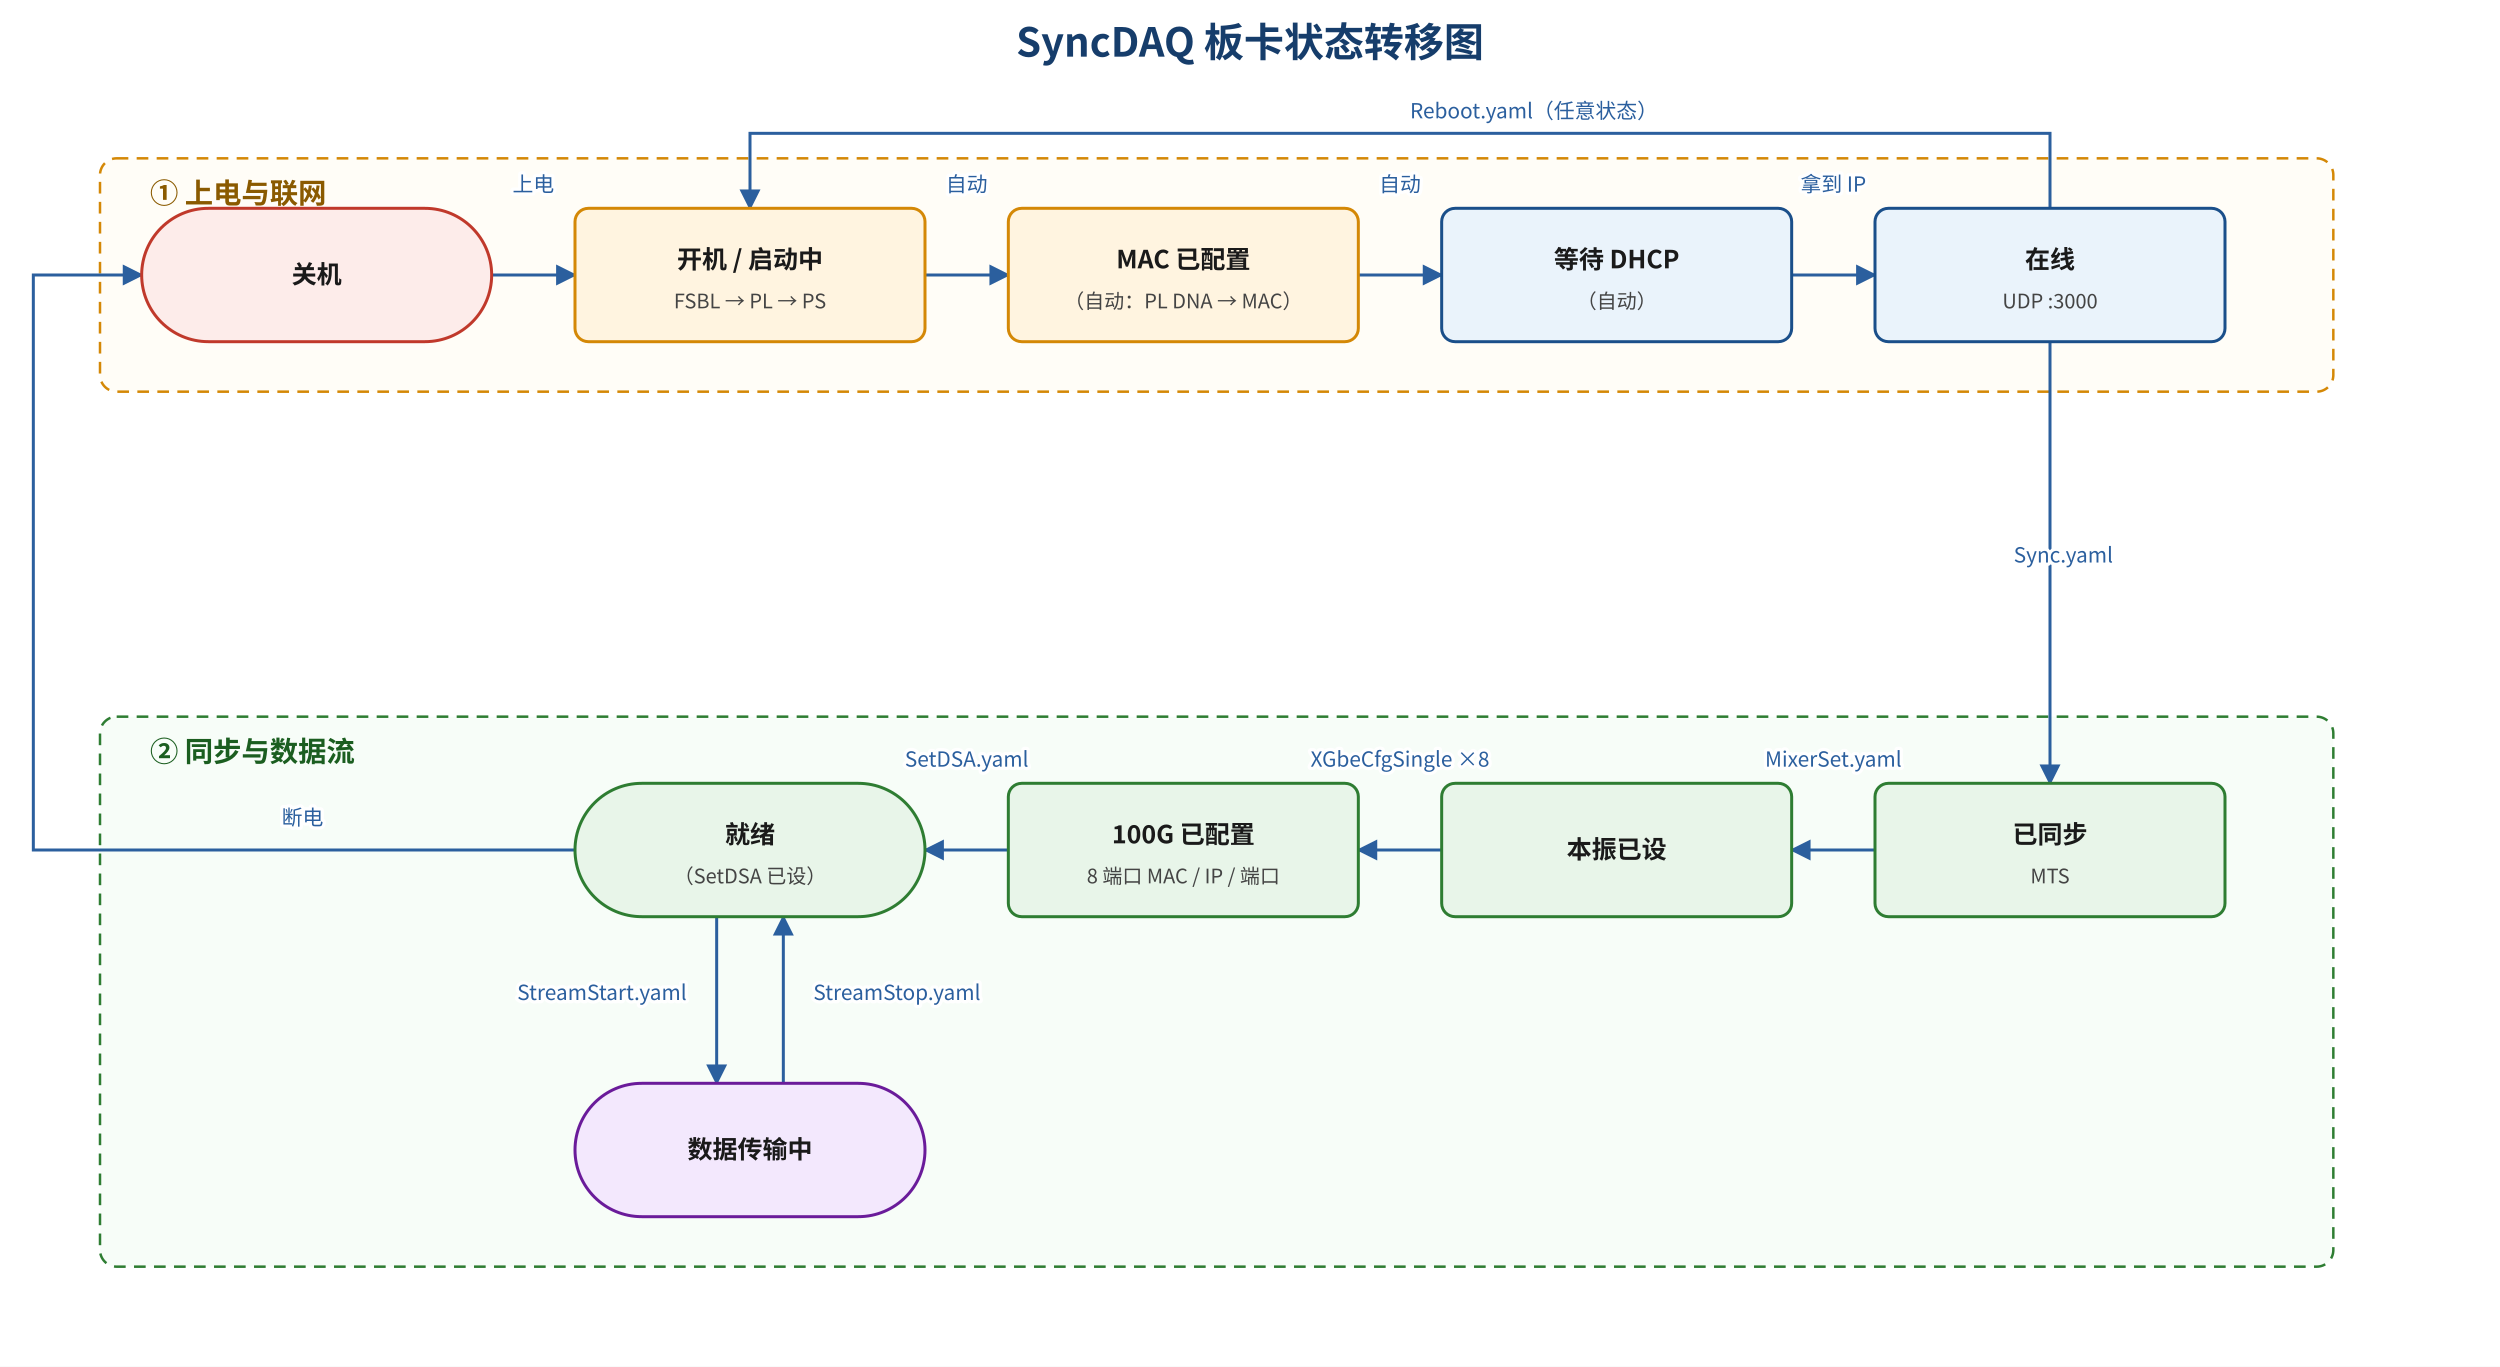
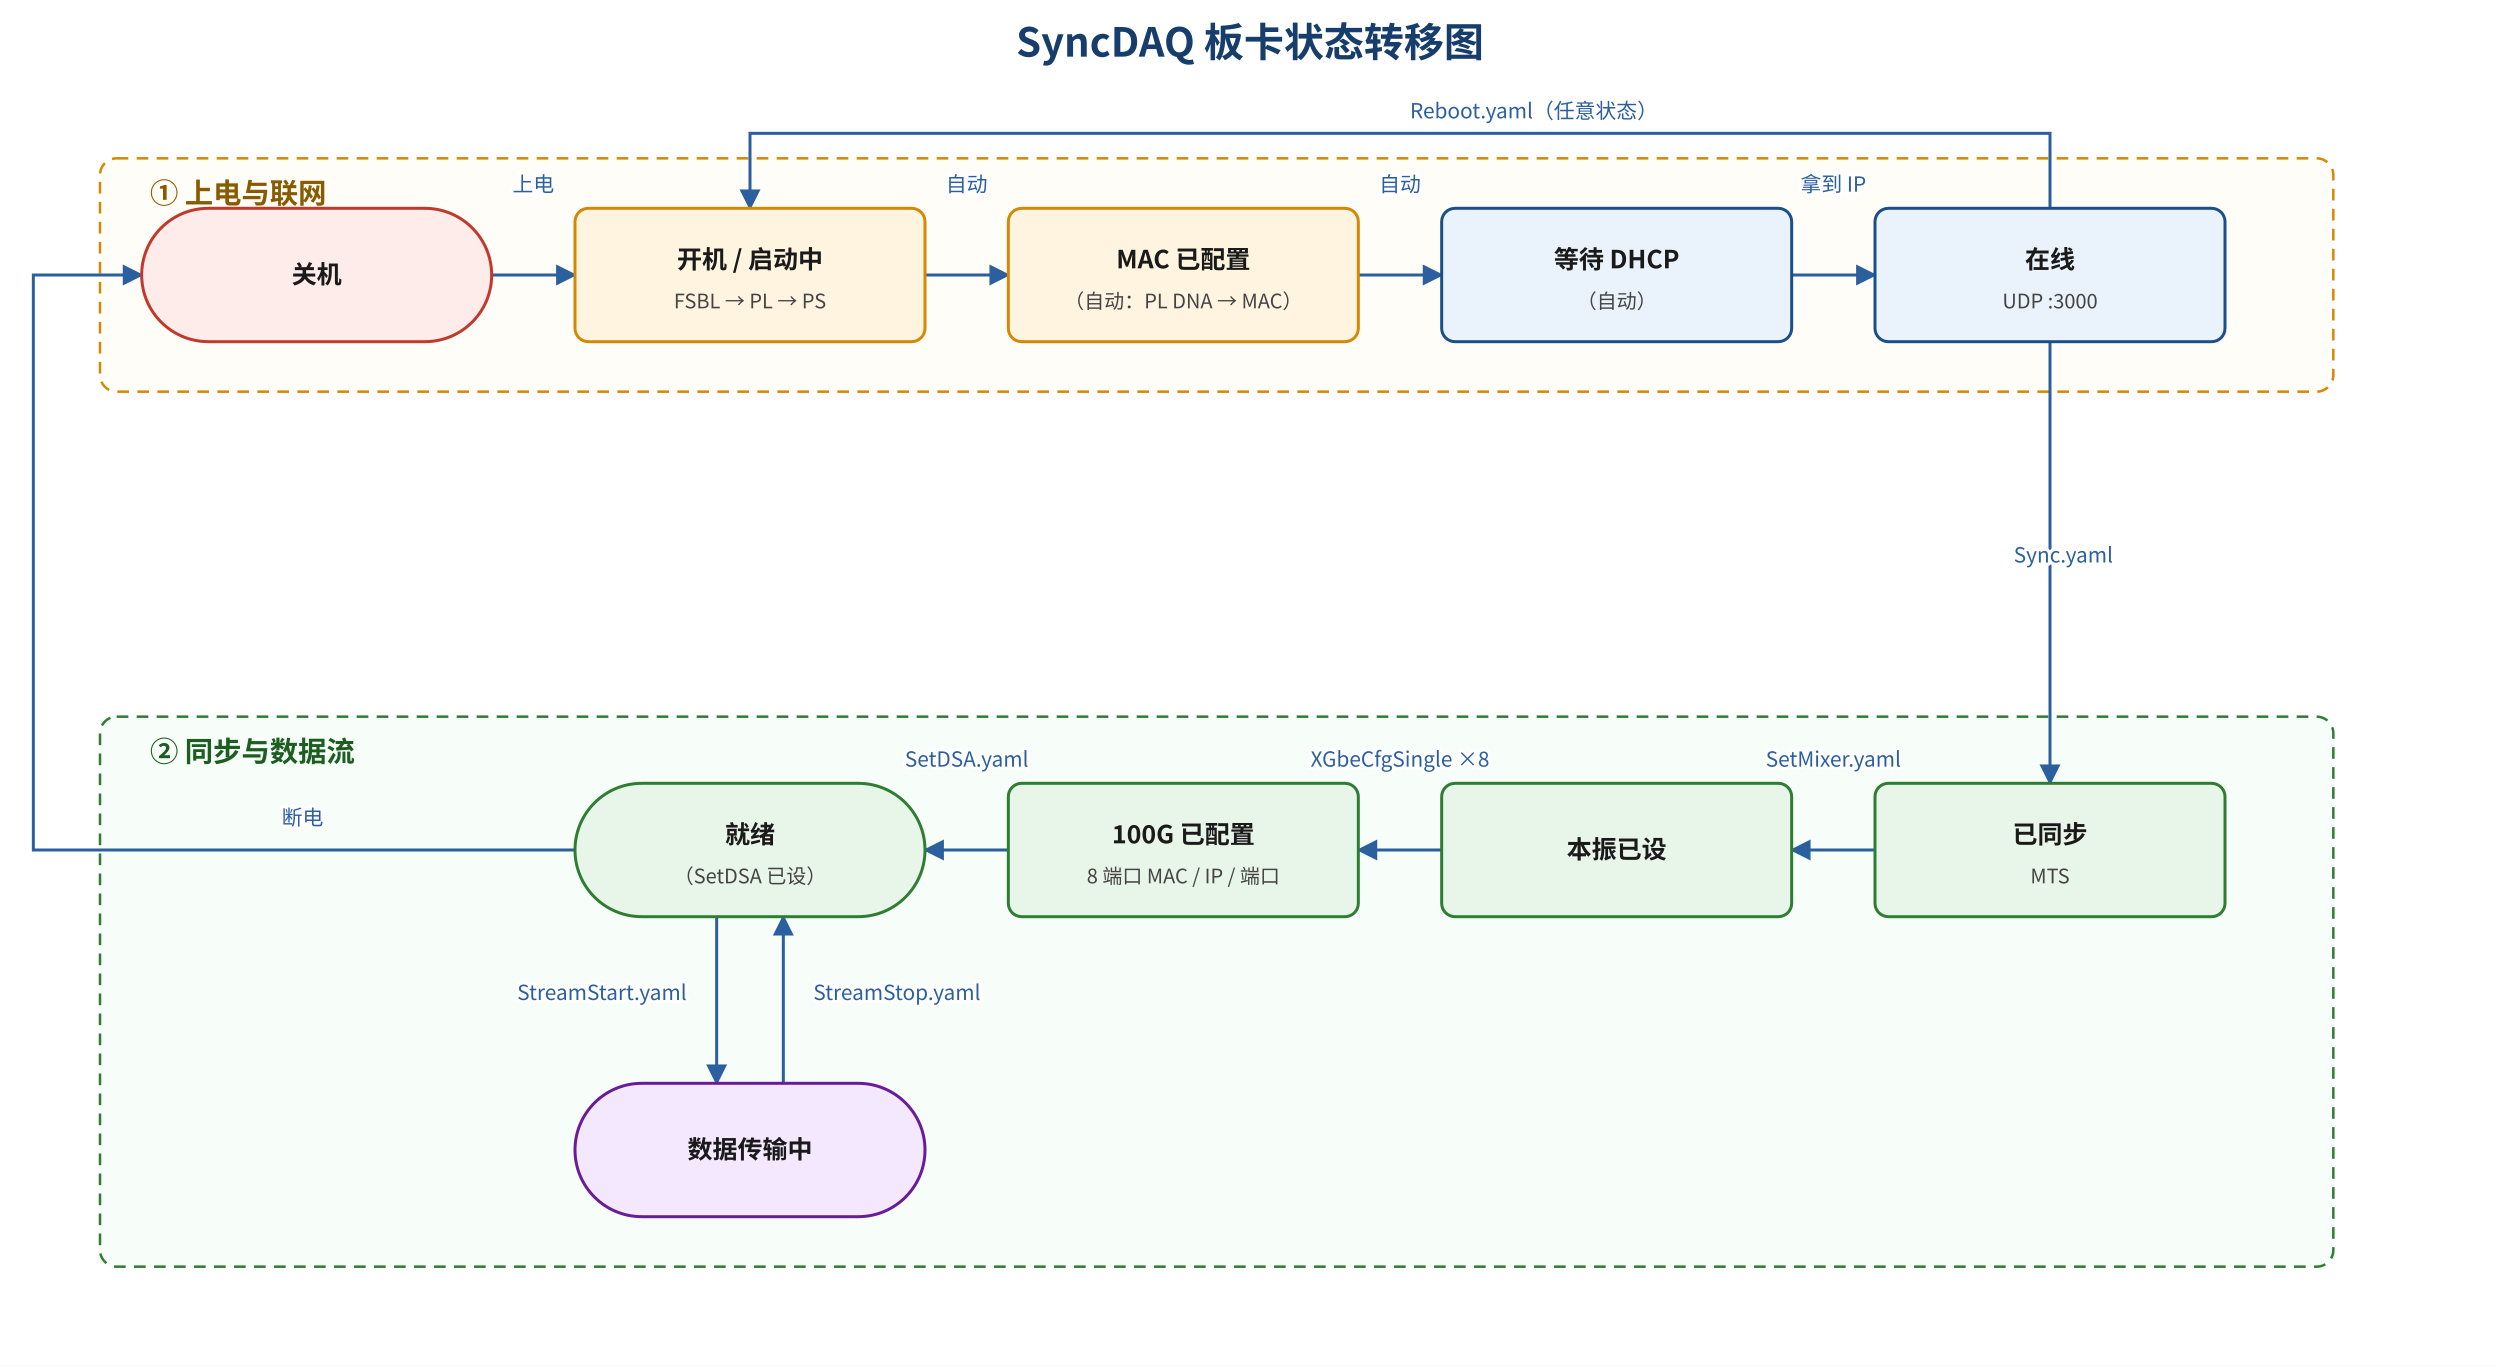
<svg xmlns="http://www.w3.org/2000/svg" width="100%" height="100%" viewBox="0 0 1500 820" preserveAspectRatio="xMidYMid meet" font-family="Noto Sans CJK SC, Source Han Sans SC, sans-serif">
  <defs>
    <marker id="arrow" viewBox="0 0 10 10" refX="9" refY="5" markerWidth="7" markerHeight="7" orient="auto-start-reverse">
      <path d="M 0 0 L 10 5 L 0 10 z" fill="#2b5f9e" />
    </marker>
  </defs>
  <rect x="0" y="0" width="1500" height="820" fill="#ffffff" />
  <text x="750.0" y="34" text-anchor="middle" font-size="24" font-weight="700" fill="#163d6b">SyncDAQ 板卡状态转移图</text>
  <rect x="60" y="95" width="1340" height="140" rx="10" fill="#fffdf7" stroke="#d48806" stroke-width="1.5" stroke-dasharray="7 5" />
  <text x="90" y="122" font-size="17" font-weight="600" fill="#8a5a00">① 上电与联网</text>
  <rect x="60" y="430" width="1340" height="330" rx="10" fill="#f7fdf8" stroke="#2e7d32" stroke-width="1.5" stroke-dasharray="7 5" />
  <text x="90" y="457" font-size="17" font-weight="600" fill="#1b5e20">② 同步与数据流</text>
  <path d="M 295.0 165 L 345.0 165" fill="none" stroke="#2b5f9e" stroke-width="1.8" marker-end="url(#arrow)" />
  <text x="320.0" y="115" text-anchor="middle" font-size="12.5" fill="#2b5f9e" paint-order="stroke" stroke="#ffffff" stroke-width="4" stroke-linejoin="round">上电</text>
  <path d="M 555.0 165 L 605.0 165" fill="none" stroke="#2b5f9e" stroke-width="1.8" marker-end="url(#arrow)" />
  <text x="580.0" y="115" text-anchor="middle" font-size="12.5" fill="#2b5f9e" paint-order="stroke" stroke="#ffffff" stroke-width="4" stroke-linejoin="round">自动</text>
  <path d="M 815.0 165 L 865.0 165" fill="none" stroke="#2b5f9e" stroke-width="1.8" marker-end="url(#arrow)" />
  <text x="840.0" y="115" text-anchor="middle" font-size="12.5" fill="#2b5f9e" paint-order="stroke" stroke="#ffffff" stroke-width="4" stroke-linejoin="round">自动</text>
  <path d="M 1075.0 165 L 1125.0 165" fill="none" stroke="#2b5f9e" stroke-width="1.8" marker-end="url(#arrow)" />
  <text x="1100.0" y="115" text-anchor="middle" font-size="12.5" fill="#2b5f9e" paint-order="stroke" stroke="#ffffff" stroke-width="4" stroke-linejoin="round">拿到 IP</text>
  <path d="M 1230 205.0 L 1230 470.0" fill="none" stroke="#2b5f9e" stroke-width="1.8" marker-end="url(#arrow)" />
  <text x="1238" y="337.5" text-anchor="middle" font-size="12.5" fill="#2b5f9e" paint-order="stroke" stroke="#ffffff" stroke-width="4" stroke-linejoin="round">Sync.yaml</text>
  <path d="M 1125.0 510 L 1075.0 510" fill="none" stroke="#2b5f9e" stroke-width="1.8" marker-end="url(#arrow)" />
-   <text x="1100.0" y="460" text-anchor="middle" font-size="12.5" fill="#2b5f9e" paint-order="stroke" stroke="#ffffff" stroke-width="4" stroke-linejoin="round">MixerSet.yaml</text>
+   <text x="1100.0" y="460" text-anchor="middle" font-size="12.5" fill="#2b5f9e" paint-order="stroke" stroke="#ffffff" stroke-width="4" stroke-linejoin="round">SetMixer.yaml</text>
  <path d="M 865.0 510 L 815.0 510" fill="none" stroke="#2b5f9e" stroke-width="1.8" marker-end="url(#arrow)" />
  <text x="840.0" y="460" text-anchor="middle" font-size="12.5" fill="#2b5f9e" paint-order="stroke" stroke="#ffffff" stroke-width="4" stroke-linejoin="round">XGbeCfgSingle ×8</text>
  <path d="M 605.0 510 L 555.0 510" fill="none" stroke="#2b5f9e" stroke-width="1.8" marker-end="url(#arrow)" />
  <text x="580.0" y="460" text-anchor="middle" font-size="12.5" fill="#2b5f9e" paint-order="stroke" stroke="#ffffff" stroke-width="4" stroke-linejoin="round">SetDSA.yaml</text>
  <path d="M 430 550 L 430 650" fill="none" stroke="#2b5f9e" stroke-width="1.8" marker-end="url(#arrow)" />
  <text x="412" y="600" text-anchor="end" font-size="12.5" fill="#2b5f9e" paint-order="stroke" stroke="#ffffff" stroke-width="4" stroke-linejoin="round">StreamStart.yaml</text>
  <path d="M 470 650 L 470 550" fill="none" stroke="#2b5f9e" stroke-width="1.8" marker-end="url(#arrow)" />
  <text x="488" y="600" text-anchor="start" font-size="12.5" fill="#2b5f9e" paint-order="stroke" stroke="#ffffff" stroke-width="4" stroke-linejoin="round">StreamStop.yaml</text>
  <path d="M 1230 125 L 1230 80 L 450 80 L 450 125" fill="none" stroke="#2b5f9e" stroke-width="1.8" marker-end="url(#arrow)" />
  <text x="846" y="71" text-anchor="start" font-size="12.5" fill="#2b5f9e" paint-order="stroke" stroke="#ffffff" stroke-width="4" stroke-linejoin="round">Reboot.yaml（任意状态）</text>
  <path d="M 345 510 L 20 510 L 20 165 L 85 165" fill="none" stroke="#2b5f9e" stroke-width="1.8" marker-end="url(#arrow)" />
  <text x="194" y="495" text-anchor="end" font-size="12.5" fill="#2b5f9e" paint-order="stroke" stroke="#ffffff" stroke-width="4" stroke-linejoin="round">断电</text>
  <rect x="85.0" y="125.0" width="210" height="80" rx="40" fill="#fdecea" stroke="#c0392b" stroke-width="1.8" />
  <text x="190" y="170" text-anchor="middle" font-size="15" font-weight="600" fill="#1a1a1a">关机</text>
  <rect x="345.0" y="125.0" width="210" height="80" rx="8" fill="#fff4e0" stroke="#d48806" stroke-width="1.8" />
  <text x="450" y="161" text-anchor="middle" font-size="15" font-weight="600" fill="#1a1a1a">开机 / 启动中</text>
  <text x="450" y="185" text-anchor="middle" font-size="12" fill="#444">FSBL → PL → PS</text>
  <rect x="605.0" y="125.0" width="210" height="80" rx="8" fill="#fff4e0" stroke="#d48806" stroke-width="1.8" />
  <text x="710" y="161" text-anchor="middle" font-size="15" font-weight="600" fill="#1a1a1a">MAC 已配置</text>
  <text x="710" y="185" text-anchor="middle" font-size="12" fill="#444">（自动：PL DNA → MAC）</text>
  <rect x="865.0" y="125.0" width="210" height="80" rx="8" fill="#eaf3fb" stroke="#1a4f8a" stroke-width="1.8" />
  <text x="970" y="161" text-anchor="middle" font-size="15" font-weight="600" fill="#1a1a1a">等待 DHCP</text>
  <text x="970" y="185" text-anchor="middle" font-size="12" fill="#444">（自动）</text>
  <rect x="1125.0" y="125.0" width="210" height="80" rx="8" fill="#eaf3fb" stroke="#1a4f8a" stroke-width="1.8" />
  <text x="1230" y="161" text-anchor="middle" font-size="15" font-weight="600" fill="#1a1a1a">在线</text>
  <text x="1230" y="185" text-anchor="middle" font-size="12" fill="#444">UDP :3000</text>
  <rect x="1125.0" y="470.0" width="210" height="80" rx="8" fill="#e8f5e9" stroke="#2e7d32" stroke-width="1.8" />
  <text x="1230" y="506" text-anchor="middle" font-size="15" font-weight="600" fill="#1a1a1a">已同步</text>
  <text x="1230" y="530" text-anchor="middle" font-size="12" fill="#444">MTS</text>
  <rect x="865.0" y="470.0" width="210" height="80" rx="8" fill="#e8f5e9" stroke="#2e7d32" stroke-width="1.8" />
  <text x="970" y="515" text-anchor="middle" font-size="15" font-weight="600" fill="#1a1a1a">本振已设</text>
  <rect x="605.0" y="470.0" width="210" height="80" rx="8" fill="#e8f5e9" stroke="#2e7d32" stroke-width="1.8" />
  <text x="710" y="506" text-anchor="middle" font-size="15" font-weight="600" fill="#1a1a1a">100G 已配置</text>
  <text x="710" y="530" text-anchor="middle" font-size="12" fill="#444">8 端口 MAC / IP / 端口</text>
  <rect x="345.0" y="470.0" width="210" height="80" rx="40" fill="#e8f5e9" stroke="#2e7d32" stroke-width="1.8" />
  <text x="450" y="506" text-anchor="middle" font-size="15" font-weight="600" fill="#1a1a1a">就绪</text>
  <text x="450" y="530" text-anchor="middle" font-size="12" fill="#444">（SetDSA 已设）</text>
  <rect x="345.0" y="650.0" width="210" height="80" rx="40" fill="#f3e8fd" stroke="#6a1b9a" stroke-width="1.8" />
  <text x="450" y="695" text-anchor="middle" font-size="15" font-weight="600" fill="#1a1a1a">数据传输中</text>
</svg>
